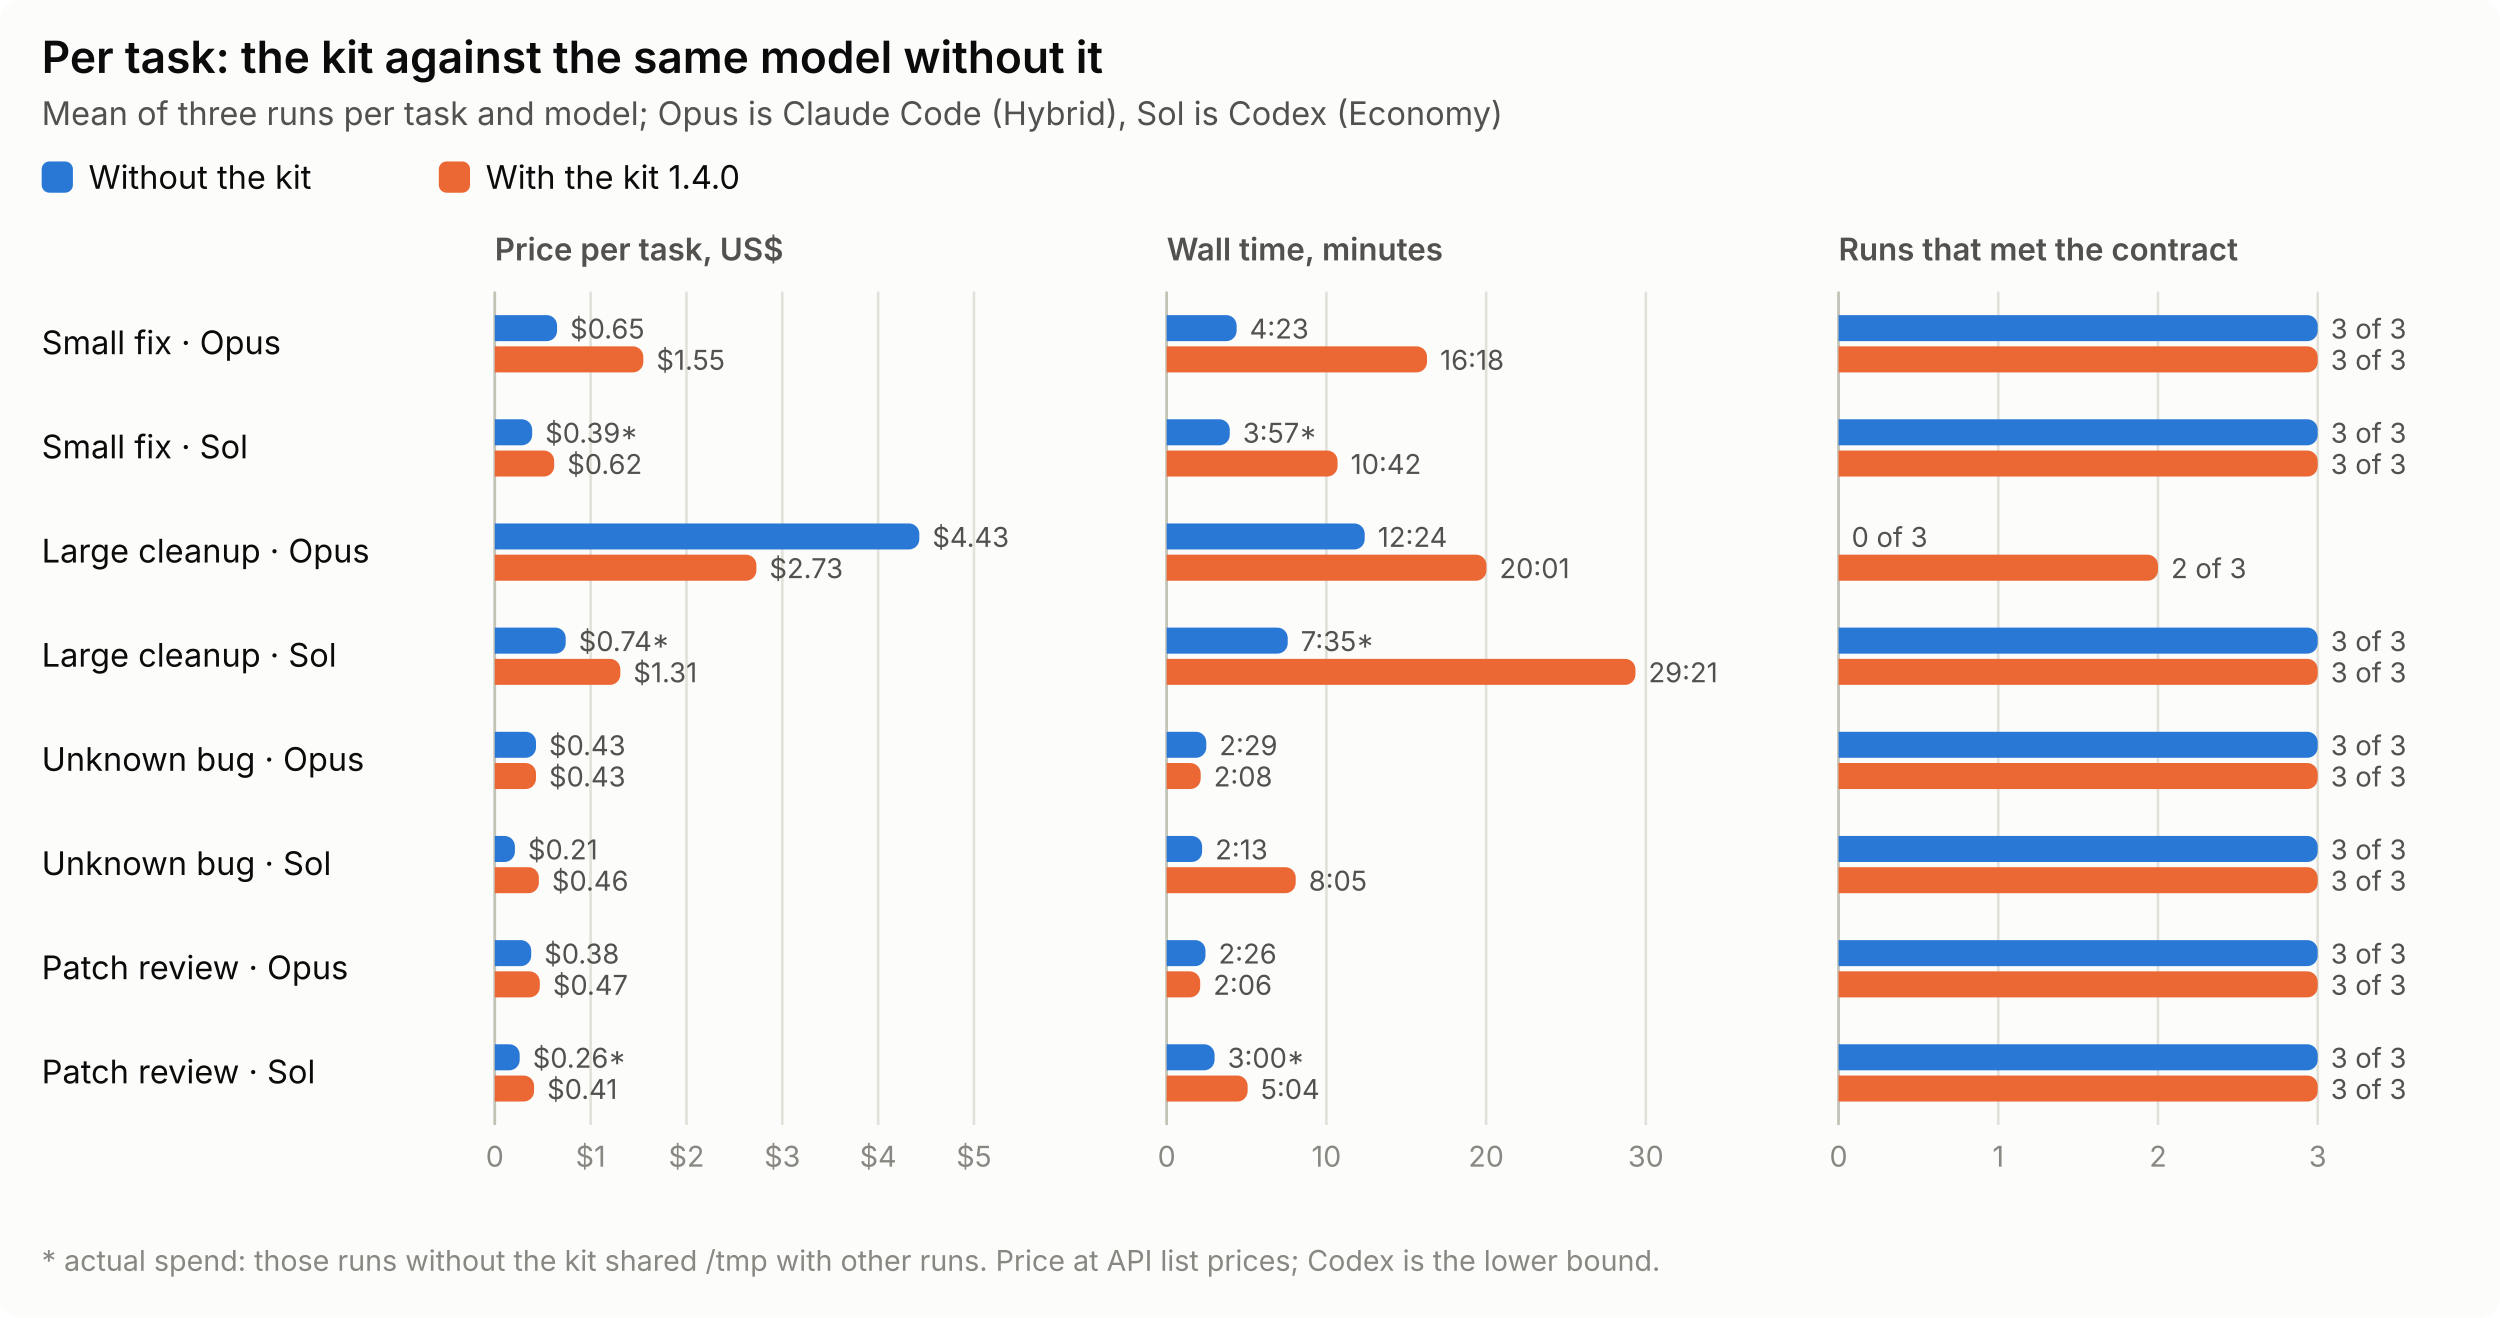
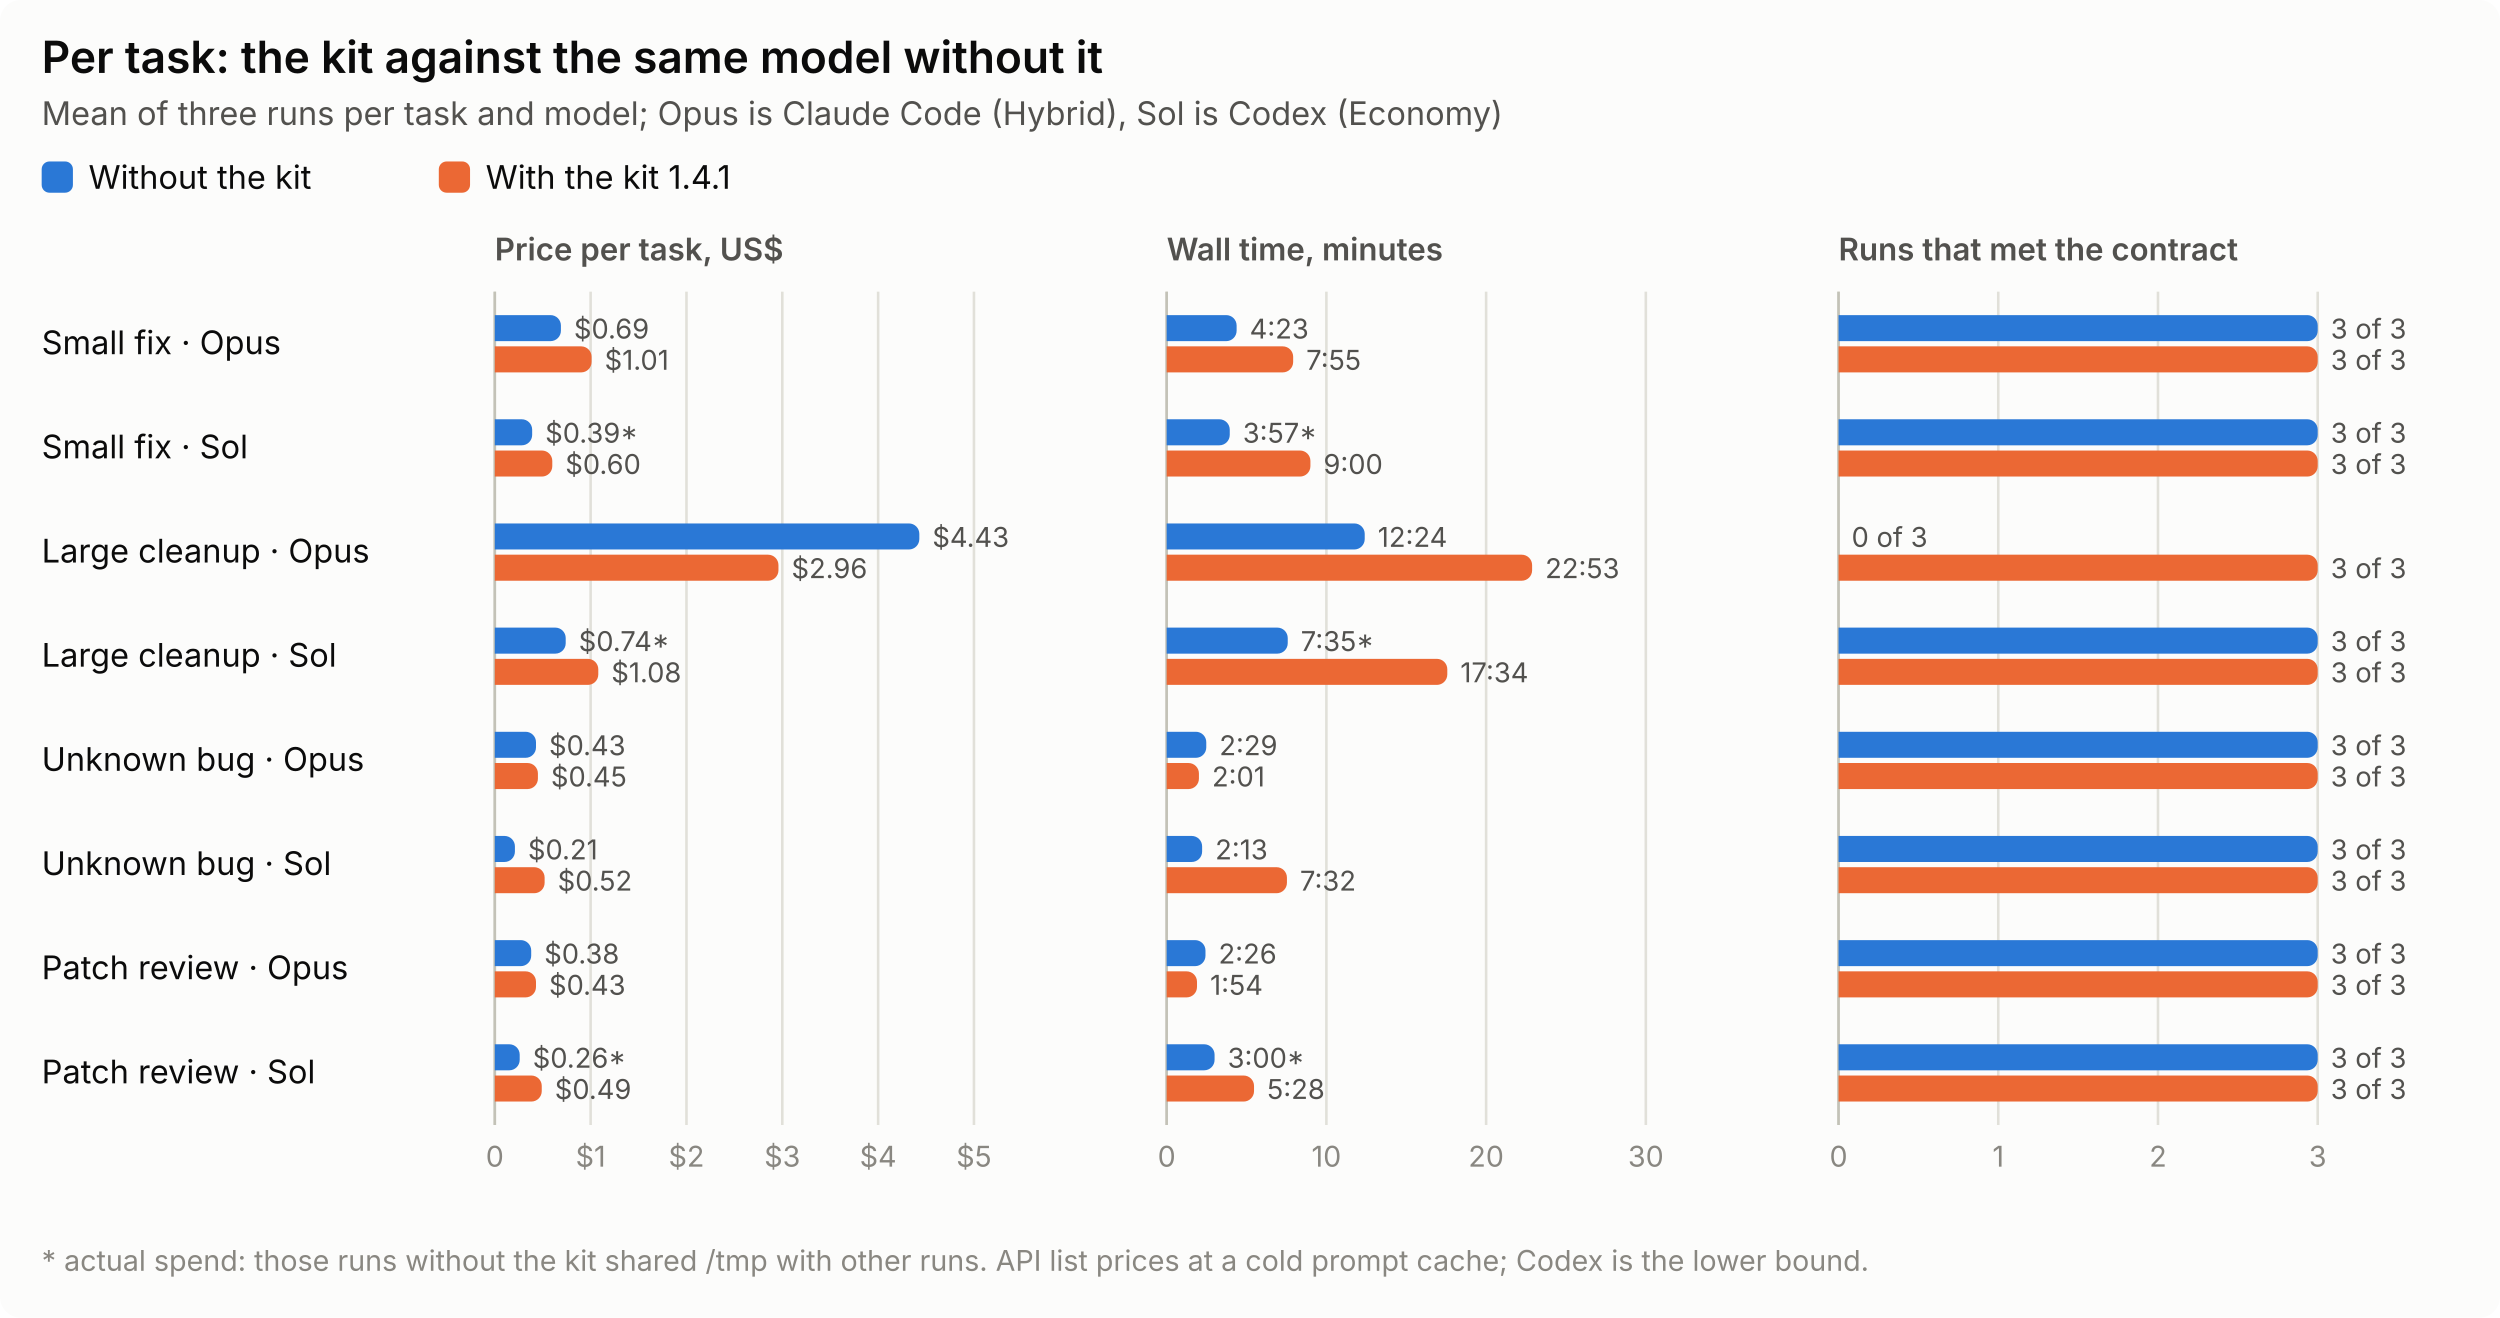
<svg xmlns="http://www.w3.org/2000/svg" width="960" height="506" viewBox="0 0 960 506" role="img" aria-labelledby="t d" font-family="system-ui, -apple-system, &quot;Segoe UI&quot;, sans-serif">
  <rect width="960" height="506" rx="8" fill="#fcfcfb" />
  <text x="16" y="28" font-size="17" font-weight="600" fill="#0b0b0b">Per task: the kit against the same model without it</text>
  <text x="16" y="48" font-size="12.5" fill="#52514e">Mean of three runs per task and model; Opus is Claude Code (Hybrid), Sol is Codex (Economy)</text>
  <rect x="16" y="62" width="12" height="12" rx="3" fill="#2a78d6" />
  <text x="34" y="72.5" font-size="12.5" fill="#0b0b0b">Without the kit</text>
  <rect x="168.5" y="62" width="12" height="12" rx="3" fill="#eb6834" />
-   <text x="186.5" y="72.5" font-size="12.5" fill="#0b0b0b">With the kit 1.4.0</text>
+   <text x="186.5" y="72.5" font-size="12.5" fill="#0b0b0b">With the kit 1.4.1</text>
  <text x="16" y="136" font-size="12.5" fill="#0b0b0b">Small fix · Opus</text>
  <text x="16" y="176" font-size="12.5" fill="#0b0b0b">Small fix · Sol</text>
  <text x="16" y="216" font-size="12.5" fill="#0b0b0b">Large cleanup · Opus</text>
  <text x="16" y="256" font-size="12.5" fill="#0b0b0b">Large cleanup · Sol</text>
  <text x="16" y="296" font-size="12.5" fill="#0b0b0b">Unknown bug · Opus</text>
  <text x="16" y="336" font-size="12.5" fill="#0b0b0b">Unknown bug · Sol</text>
  <text x="16" y="376" font-size="12.5" fill="#0b0b0b">Patch review · Opus</text>
  <text x="16" y="416" font-size="12.5" fill="#0b0b0b">Patch review · Sol</text>
  <text x="190" y="100" font-size="12" font-weight="600" fill="#52514e">Price per task, US$</text>
  <line x1="190" y1="112" x2="190" y2="432" stroke="#e1e0d9" stroke-width="1" />
  <text x="190" y="448" font-size="11" fill="#898781" text-anchor="middle" style="font-variant-numeric: tabular-nums">0</text>
  <line x1="226.8" y1="112" x2="226.8" y2="432" stroke="#e1e0d9" stroke-width="1" />
  <text x="226.8" y="448" font-size="11" fill="#898781" text-anchor="middle" style="font-variant-numeric: tabular-nums">$1</text>
  <line x1="263.6" y1="112" x2="263.6" y2="432" stroke="#e1e0d9" stroke-width="1" />
  <text x="263.6" y="448" font-size="11" fill="#898781" text-anchor="middle" style="font-variant-numeric: tabular-nums">$2</text>
  <line x1="300.4" y1="112" x2="300.4" y2="432" stroke="#e1e0d9" stroke-width="1" />
  <text x="300.4" y="448" font-size="11" fill="#898781" text-anchor="middle" style="font-variant-numeric: tabular-nums">$3</text>
  <line x1="337.2" y1="112" x2="337.2" y2="432" stroke="#e1e0d9" stroke-width="1" />
  <text x="337.2" y="448" font-size="11" fill="#898781" text-anchor="middle" style="font-variant-numeric: tabular-nums">$4</text>
  <line x1="374" y1="112" x2="374" y2="432" stroke="#e1e0d9" stroke-width="1" />
  <text x="374" y="448" font-size="11" fill="#898781" text-anchor="middle" style="font-variant-numeric: tabular-nums">$5</text>
  <line x1="190" y1="112" x2="190" y2="432" stroke="#c3c2b7" stroke-width="1" />
-   <path d="M190,121 h19.92 a4,4 0 0 1 4,4 v2 a4,4 0 0 1 -4,4 h-19.92 z" fill="#2a78d6" />
-   <text x="218.92" y="130" font-size="10.5" fill="#52514e" style="font-variant-numeric: tabular-nums">$0.65</text>
-   <path d="M190,133 h53.04 a4,4 0 0 1 4,4 v2 a4,4 0 0 1 -4,4 h-53.04 z" fill="#eb6834" />
-   <text x="252.04" y="142" font-size="10.5" fill="#52514e" style="font-variant-numeric: tabular-nums">$1.55</text>
+   <path d="M190,121 h21.392 a4,4 0 0 1 4,4 v2 a4,4 0 0 1 -4,4 h-21.392 z" fill="#2a78d6" />
+   <text x="220.392" y="130" font-size="10.5" fill="#52514e" style="font-variant-numeric: tabular-nums">$0.69</text>
+   <path d="M190,133 h33.168 a4,4 0 0 1 4,4 v2 a4,4 0 0 1 -4,4 h-33.168 z" fill="#eb6834" />
+   <text x="232.168" y="142" font-size="10.5" fill="#52514e" style="font-variant-numeric: tabular-nums">$1.01</text>
  <path d="M190,161 h10.352 a4,4 0 0 1 4,4 v2 a4,4 0 0 1 -4,4 h-10.352 z" fill="#2a78d6" />
  <text x="209.352" y="170" font-size="10.5" fill="#52514e" style="font-variant-numeric: tabular-nums">$0.39*</text>
-   <path d="M190,173 h18.816 a4,4 0 0 1 4,4 v2 a4,4 0 0 1 -4,4 h-18.816 z" fill="#eb6834" />
-   <text x="217.816" y="182" font-size="10.5" fill="#52514e" style="font-variant-numeric: tabular-nums">$0.62</text>
+   <path d="M190,173 h18.08 a4,4 0 0 1 4,4 v2 a4,4 0 0 1 -4,4 h-18.08 z" fill="#eb6834" />
+   <text x="217.08" y="182" font-size="10.5" fill="#52514e" style="font-variant-numeric: tabular-nums">$0.60</text>
  <path d="M190,201 h159.024 a4,4 0 0 1 4,4 v2 a4,4 0 0 1 -4,4 h-159.024 z" fill="#2a78d6" />
  <text x="358.024" y="210" font-size="10.5" fill="#52514e" style="font-variant-numeric: tabular-nums">$4.43</text>
-   <path d="M190,213 h96.464 a4,4 0 0 1 4,4 v2 a4,4 0 0 1 -4,4 h-96.464 z" fill="#eb6834" />
-   <text x="295.464" y="222" font-size="10.5" fill="#52514e" style="font-variant-numeric: tabular-nums">$2.73</text>
+   <path d="M190,213 h104.928 a4,4 0 0 1 4,4 v2 a4,4 0 0 1 -4,4 h-104.928 z" fill="#eb6834" />
+   <text x="303.928" y="222" font-size="10.5" fill="#52514e" style="font-variant-numeric: tabular-nums">$2.96</text>
  <path d="M190,241 h23.232 a4,4 0 0 1 4,4 v2 a4,4 0 0 1 -4,4 h-23.232 z" fill="#2a78d6" />
  <text x="222.232" y="250" font-size="10.5" fill="#52514e" style="font-variant-numeric: tabular-nums">$0.74*</text>
-   <path d="M190,253 h44.208 a4,4 0 0 1 4,4 v2 a4,4 0 0 1 -4,4 h-44.208 z" fill="#eb6834" />
-   <text x="243.208" y="262" font-size="10.5" fill="#52514e" style="font-variant-numeric: tabular-nums">$1.31</text>
+   <path d="M190,253 h35.744 a4,4 0 0 1 4,4 v2 a4,4 0 0 1 -4,4 h-35.744 z" fill="#eb6834" />
+   <text x="234.744" y="262" font-size="10.5" fill="#52514e" style="font-variant-numeric: tabular-nums">$1.08</text>
  <path d="M190,281 h11.824 a4,4 0 0 1 4,4 v2 a4,4 0 0 1 -4,4 h-11.824 z" fill="#2a78d6" />
  <text x="210.824" y="290" font-size="10.5" fill="#52514e" style="font-variant-numeric: tabular-nums">$0.43</text>
-   <path d="M190,293 h11.824 a4,4 0 0 1 4,4 v2 a4,4 0 0 1 -4,4 h-11.824 z" fill="#eb6834" />
-   <text x="210.824" y="302" font-size="10.5" fill="#52514e" style="font-variant-numeric: tabular-nums">$0.43</text>
+   <path d="M190,293 h12.56 a4,4 0 0 1 4,4 v2 a4,4 0 0 1 -4,4 h-12.56 z" fill="#eb6834" />
+   <text x="211.56" y="302" font-size="10.5" fill="#52514e" style="font-variant-numeric: tabular-nums">$0.45</text>
  <path d="M190,321 h3.728 a4,4 0 0 1 4,4 v2 a4,4 0 0 1 -4,4 h-3.728 z" fill="#2a78d6" />
  <text x="202.728" y="330" font-size="10.5" fill="#52514e" style="font-variant-numeric: tabular-nums">$0.21</text>
-   <path d="M190,333 h12.928 a4,4 0 0 1 4,4 v2 a4,4 0 0 1 -4,4 h-12.928 z" fill="#eb6834" />
-   <text x="211.928" y="342" font-size="10.5" fill="#52514e" style="font-variant-numeric: tabular-nums">$0.46</text>
+   <path d="M190,333 h15.136 a4,4 0 0 1 4,4 v2 a4,4 0 0 1 -4,4 h-15.136 z" fill="#eb6834" />
+   <text x="214.136" y="342" font-size="10.5" fill="#52514e" style="font-variant-numeric: tabular-nums">$0.52</text>
  <path d="M190,361 h9.984 a4,4 0 0 1 4,4 v2 a4,4 0 0 1 -4,4 h-9.984 z" fill="#2a78d6" />
  <text x="208.984" y="370" font-size="10.5" fill="#52514e" style="font-variant-numeric: tabular-nums">$0.38</text>
-   <path d="M190,373 h13.296 a4,4 0 0 1 4,4 v2 a4,4 0 0 1 -4,4 h-13.296 z" fill="#eb6834" />
-   <text x="212.296" y="382" font-size="10.5" fill="#52514e" style="font-variant-numeric: tabular-nums">$0.47</text>
+   <path d="M190,373 h11.824 a4,4 0 0 1 4,4 v2 a4,4 0 0 1 -4,4 h-11.824 z" fill="#eb6834" />
+   <text x="210.824" y="382" font-size="10.5" fill="#52514e" style="font-variant-numeric: tabular-nums">$0.43</text>
  <path d="M190,401 h5.568 a4,4 0 0 1 4,4 v2 a4,4 0 0 1 -4,4 h-5.568 z" fill="#2a78d6" />
  <text x="204.568" y="410" font-size="10.5" fill="#52514e" style="font-variant-numeric: tabular-nums">$0.26*</text>
-   <path d="M190,413 h11.088 a4,4 0 0 1 4,4 v2 a4,4 0 0 1 -4,4 h-11.088 z" fill="#eb6834" />
-   <text x="210.088" y="422" font-size="10.5" fill="#52514e" style="font-variant-numeric: tabular-nums">$0.41</text>
+   <path d="M190,413 h14.032 a4,4 0 0 1 4,4 v2 a4,4 0 0 1 -4,4 h-14.032 z" fill="#eb6834" />
+   <text x="213.032" y="422" font-size="10.5" fill="#52514e" style="font-variant-numeric: tabular-nums">$0.49</text>
  <text x="448" y="100" font-size="12" font-weight="600" fill="#52514e">Wall time, minutes</text>
  <line x1="448" y1="112" x2="448" y2="432" stroke="#e1e0d9" stroke-width="1" />
  <text x="448" y="448" font-size="11" fill="#898781" text-anchor="middle" style="font-variant-numeric: tabular-nums">0</text>
  <line x1="509.333" y1="112" x2="509.333" y2="432" stroke="#e1e0d9" stroke-width="1" />
  <text x="509.333" y="448" font-size="11" fill="#898781" text-anchor="middle" style="font-variant-numeric: tabular-nums">10</text>
  <line x1="570.667" y1="112" x2="570.667" y2="432" stroke="#e1e0d9" stroke-width="1" />
  <text x="570.667" y="448" font-size="11" fill="#898781" text-anchor="middle" style="font-variant-numeric: tabular-nums">20</text>
  <line x1="632" y1="112" x2="632" y2="432" stroke="#e1e0d9" stroke-width="1" />
  <text x="632" y="448" font-size="11" fill="#898781" text-anchor="middle" style="font-variant-numeric: tabular-nums">30</text>
  <line x1="448" y1="112" x2="448" y2="432" stroke="#c3c2b7" stroke-width="1" />
  <path d="M448,121 h22.864 a4,4 0 0 1 4,4 v2 a4,4 0 0 1 -4,4 h-22.864 z" fill="#2a78d6" />
  <text x="479.864" y="130" font-size="10.5" fill="#52514e" style="font-variant-numeric: tabular-nums">4:23</text>
-   <path d="M448,133 h95.973 a4,4 0 0 1 4,4 v2 a4,4 0 0 1 -4,4 h-95.973 z" fill="#eb6834" />
-   <text x="552.973" y="142" font-size="10.5" fill="#52514e" style="font-variant-numeric: tabular-nums">16:18</text>
+   <path d="M448,133 h44.576 a4,4 0 0 1 4,4 v2 a4,4 0 0 1 -4,4 h-44.576 z" fill="#eb6834" />
+   <text x="501.576" y="142" font-size="10.5" fill="#52514e" style="font-variant-numeric: tabular-nums">7:55</text>
  <path d="M448,161 h20.227 a4,4 0 0 1 4,4 v2 a4,4 0 0 1 -4,4 h-20.227 z" fill="#2a78d6" />
  <text x="477.227" y="170" font-size="10.5" fill="#52514e" style="font-variant-numeric: tabular-nums">3:57*</text>
-   <path d="M448,173 h61.627 a4,4 0 0 1 4,4 v2 a4,4 0 0 1 -4,4 h-61.627 z" fill="#eb6834" />
-   <text x="518.627" y="182" font-size="10.5" fill="#52514e" style="font-variant-numeric: tabular-nums">10:42</text>
+   <path d="M448,173 h51.2 a4,4 0 0 1 4,4 v2 a4,4 0 0 1 -4,4 h-51.2 z" fill="#eb6834" />
+   <text x="508.2" y="182" font-size="10.5" fill="#52514e" style="font-variant-numeric: tabular-nums">9:00</text>
  <path d="M448,201 h72.053 a4,4 0 0 1 4,4 v2 a4,4 0 0 1 -4,4 h-72.053 z" fill="#2a78d6" />
  <text x="529.053" y="210" font-size="10.5" fill="#52514e" style="font-variant-numeric: tabular-nums">12:24</text>
-   <path d="M448,213 h118.789 a4,4 0 0 1 4,4 v2 a4,4 0 0 1 -4,4 h-118.789 z" fill="#eb6834" />
-   <text x="575.789" y="222" font-size="10.5" fill="#52514e" style="font-variant-numeric: tabular-nums">20:01</text>
+   <path d="M448,213 h136.331 a4,4 0 0 1 4,4 v2 a4,4 0 0 1 -4,4 h-136.331 z" fill="#eb6834" />
+   <text x="593.331" y="222" font-size="10.5" fill="#52514e" style="font-variant-numeric: tabular-nums">22:53</text>
  <path d="M448,241 h42.491 a4,4 0 0 1 4,4 v2 a4,4 0 0 1 -4,4 h-42.491 z" fill="#2a78d6" />
  <text x="499.491" y="250" font-size="10.5" fill="#52514e" style="font-variant-numeric: tabular-nums">7:35*</text>
-   <path d="M448,253 h176.013 a4,4 0 0 1 4,4 v2 a4,4 0 0 1 -4,4 h-176.013 z" fill="#eb6834" />
-   <text x="633.013" y="262" font-size="10.5" fill="#52514e" style="font-variant-numeric: tabular-nums">29:21</text>
+   <path d="M448,253 h103.763 a4,4 0 0 1 4,4 v2 a4,4 0 0 1 -4,4 h-103.763 z" fill="#eb6834" />
+   <text x="560.763" y="262" font-size="10.5" fill="#52514e" style="font-variant-numeric: tabular-nums">17:34</text>
  <path d="M448,281 h11.211 a4,4 0 0 1 4,4 v2 a4,4 0 0 1 -4,4 h-11.211 z" fill="#2a78d6" />
  <text x="468.211" y="290" font-size="10.5" fill="#52514e" style="font-variant-numeric: tabular-nums">2:29</text>
-   <path d="M448,293 h9.064 a4,4 0 0 1 4,4 v2 a4,4 0 0 1 -4,4 h-9.064 z" fill="#eb6834" />
-   <text x="466.064" y="302" font-size="10.5" fill="#52514e" style="font-variant-numeric: tabular-nums">2:08</text>
+   <path d="M448,293 h8.389 a4,4 0 0 1 4,4 v2 a4,4 0 0 1 -4,4 h-8.389 z" fill="#eb6834" />
+   <text x="465.389" y="302" font-size="10.5" fill="#52514e" style="font-variant-numeric: tabular-nums">2:01</text>
  <path d="M448,321 h9.616 a4,4 0 0 1 4,4 v2 a4,4 0 0 1 -4,4 h-9.616 z" fill="#2a78d6" />
  <text x="466.616" y="330" font-size="10.5" fill="#52514e" style="font-variant-numeric: tabular-nums">2:13</text>
-   <path d="M448,333 h45.557 a4,4 0 0 1 4,4 v2 a4,4 0 0 1 -4,4 h-45.557 z" fill="#eb6834" />
-   <text x="502.557" y="342" font-size="10.5" fill="#52514e" style="font-variant-numeric: tabular-nums">8:05</text>
+   <path d="M448,333 h42.184 a4,4 0 0 1 4,4 v2 a4,4 0 0 1 -4,4 h-42.184 z" fill="#eb6834" />
+   <text x="499.184" y="342" font-size="10.5" fill="#52514e" style="font-variant-numeric: tabular-nums">7:32</text>
  <path d="M448,361 h10.904 a4,4 0 0 1 4,4 v2 a4,4 0 0 1 -4,4 h-10.904 z" fill="#2a78d6" />
  <text x="467.904" y="370" font-size="10.5" fill="#52514e" style="font-variant-numeric: tabular-nums">2:26</text>
-   <path d="M448,373 h8.88 a4,4 0 0 1 4,4 v2 a4,4 0 0 1 -4,4 h-8.88 z" fill="#eb6834" />
-   <text x="465.88" y="382" font-size="10.5" fill="#52514e" style="font-variant-numeric: tabular-nums">2:06</text>
+   <path d="M448,373 h7.653 a4,4 0 0 1 4,4 v2 a4,4 0 0 1 -4,4 h-7.653 z" fill="#eb6834" />
+   <text x="464.653" y="382" font-size="10.5" fill="#52514e" style="font-variant-numeric: tabular-nums">1:54</text>
  <path d="M448,401 h14.4 a4,4 0 0 1 4,4 v2 a4,4 0 0 1 -4,4 h-14.4 z" fill="#2a78d6" />
  <text x="471.4" y="410" font-size="10.5" fill="#52514e" style="font-variant-numeric: tabular-nums">3:00*</text>
-   <path d="M448,413 h27.096 a4,4 0 0 1 4,4 v2 a4,4 0 0 1 -4,4 h-27.096 z" fill="#eb6834" />
-   <text x="484.096" y="422" font-size="10.5" fill="#52514e" style="font-variant-numeric: tabular-nums">5:04</text>
+   <path d="M448,413 h29.549 a4,4 0 0 1 4,4 v2 a4,4 0 0 1 -4,4 h-29.549 z" fill="#eb6834" />
+   <text x="486.549" y="422" font-size="10.5" fill="#52514e" style="font-variant-numeric: tabular-nums">5:28</text>
  <text x="706" y="100" font-size="12" font-weight="600" fill="#52514e">Runs that met the contract</text>
  <line x1="706" y1="112" x2="706" y2="432" stroke="#e1e0d9" stroke-width="1" />
  <text x="706" y="448" font-size="11" fill="#898781" text-anchor="middle" style="font-variant-numeric: tabular-nums">0</text>
  <line x1="767.333" y1="112" x2="767.333" y2="432" stroke="#e1e0d9" stroke-width="1" />
  <text x="767.333" y="448" font-size="11" fill="#898781" text-anchor="middle" style="font-variant-numeric: tabular-nums">1</text>
  <line x1="828.667" y1="112" x2="828.667" y2="432" stroke="#e1e0d9" stroke-width="1" />
  <text x="828.667" y="448" font-size="11" fill="#898781" text-anchor="middle" style="font-variant-numeric: tabular-nums">2</text>
  <line x1="890" y1="112" x2="890" y2="432" stroke="#e1e0d9" stroke-width="1" />
  <text x="890" y="448" font-size="11" fill="#898781" text-anchor="middle" style="font-variant-numeric: tabular-nums">3</text>
  <line x1="706" y1="112" x2="706" y2="432" stroke="#c3c2b7" stroke-width="1" />
  <path d="M706,121 h180 a4,4 0 0 1 4,4 v2 a4,4 0 0 1 -4,4 h-180 z" fill="#2a78d6" />
  <text x="895" y="130" font-size="10.5" fill="#52514e" style="font-variant-numeric: tabular-nums">3 of 3</text>
  <path d="M706,133 h180 a4,4 0 0 1 4,4 v2 a4,4 0 0 1 -4,4 h-180 z" fill="#eb6834" />
  <text x="895" y="142" font-size="10.5" fill="#52514e" style="font-variant-numeric: tabular-nums">3 of 3</text>
  <path d="M706,161 h180 a4,4 0 0 1 4,4 v2 a4,4 0 0 1 -4,4 h-180 z" fill="#2a78d6" />
  <text x="895" y="170" font-size="10.5" fill="#52514e" style="font-variant-numeric: tabular-nums">3 of 3</text>
  <path d="M706,173 h180 a4,4 0 0 1 4,4 v2 a4,4 0 0 1 -4,4 h-180 z" fill="#eb6834" />
  <text x="895" y="182" font-size="10.5" fill="#52514e" style="font-variant-numeric: tabular-nums">3 of 3</text>
  <text x="711" y="210" font-size="10.5" fill="#52514e" style="font-variant-numeric: tabular-nums">0 of 3</text>
-   <path d="M706,213 h118.667 a4,4 0 0 1 4,4 v2 a4,4 0 0 1 -4,4 h-118.667 z" fill="#eb6834" />
-   <text x="833.667" y="222" font-size="10.5" fill="#52514e" style="font-variant-numeric: tabular-nums">2 of 3</text>
+   <path d="M706,213 h180 a4,4 0 0 1 4,4 v2 a4,4 0 0 1 -4,4 h-180 z" fill="#eb6834" />
+   <text x="895" y="222" font-size="10.5" fill="#52514e" style="font-variant-numeric: tabular-nums">3 of 3</text>
  <path d="M706,241 h180 a4,4 0 0 1 4,4 v2 a4,4 0 0 1 -4,4 h-180 z" fill="#2a78d6" />
  <text x="895" y="250" font-size="10.5" fill="#52514e" style="font-variant-numeric: tabular-nums">3 of 3</text>
  <path d="M706,253 h180 a4,4 0 0 1 4,4 v2 a4,4 0 0 1 -4,4 h-180 z" fill="#eb6834" />
  <text x="895" y="262" font-size="10.5" fill="#52514e" style="font-variant-numeric: tabular-nums">3 of 3</text>
  <path d="M706,281 h180 a4,4 0 0 1 4,4 v2 a4,4 0 0 1 -4,4 h-180 z" fill="#2a78d6" />
  <text x="895" y="290" font-size="10.5" fill="#52514e" style="font-variant-numeric: tabular-nums">3 of 3</text>
  <path d="M706,293 h180 a4,4 0 0 1 4,4 v2 a4,4 0 0 1 -4,4 h-180 z" fill="#eb6834" />
  <text x="895" y="302" font-size="10.5" fill="#52514e" style="font-variant-numeric: tabular-nums">3 of 3</text>
  <path d="M706,321 h180 a4,4 0 0 1 4,4 v2 a4,4 0 0 1 -4,4 h-180 z" fill="#2a78d6" />
  <text x="895" y="330" font-size="10.5" fill="#52514e" style="font-variant-numeric: tabular-nums">3 of 3</text>
  <path d="M706,333 h180 a4,4 0 0 1 4,4 v2 a4,4 0 0 1 -4,4 h-180 z" fill="#eb6834" />
  <text x="895" y="342" font-size="10.5" fill="#52514e" style="font-variant-numeric: tabular-nums">3 of 3</text>
  <path d="M706,361 h180 a4,4 0 0 1 4,4 v2 a4,4 0 0 1 -4,4 h-180 z" fill="#2a78d6" />
  <text x="895" y="370" font-size="10.5" fill="#52514e" style="font-variant-numeric: tabular-nums">3 of 3</text>
  <path d="M706,373 h180 a4,4 0 0 1 4,4 v2 a4,4 0 0 1 -4,4 h-180 z" fill="#eb6834" />
  <text x="895" y="382" font-size="10.5" fill="#52514e" style="font-variant-numeric: tabular-nums">3 of 3</text>
  <path d="M706,401 h180 a4,4 0 0 1 4,4 v2 a4,4 0 0 1 -4,4 h-180 z" fill="#2a78d6" />
  <text x="895" y="410" font-size="10.5" fill="#52514e" style="font-variant-numeric: tabular-nums">3 of 3</text>
  <path d="M706,413 h180 a4,4 0 0 1 4,4 v2 a4,4 0 0 1 -4,4 h-180 z" fill="#eb6834" />
  <text x="895" y="422" font-size="10.5" fill="#52514e" style="font-variant-numeric: tabular-nums">3 of 3</text>
-   <text x="16" y="488" font-size="11" fill="#898781">* actual spend: those runs without the kit shared /tmp with other runs. Price at API list prices; Codex is the lower bound.</text>
+   <text x="16" y="488" font-size="11" fill="#898781">* actual spend: those runs without the kit shared /tmp with other runs. API list prices at a cold prompt cache; Codex is the lower bound.</text>
</svg>
